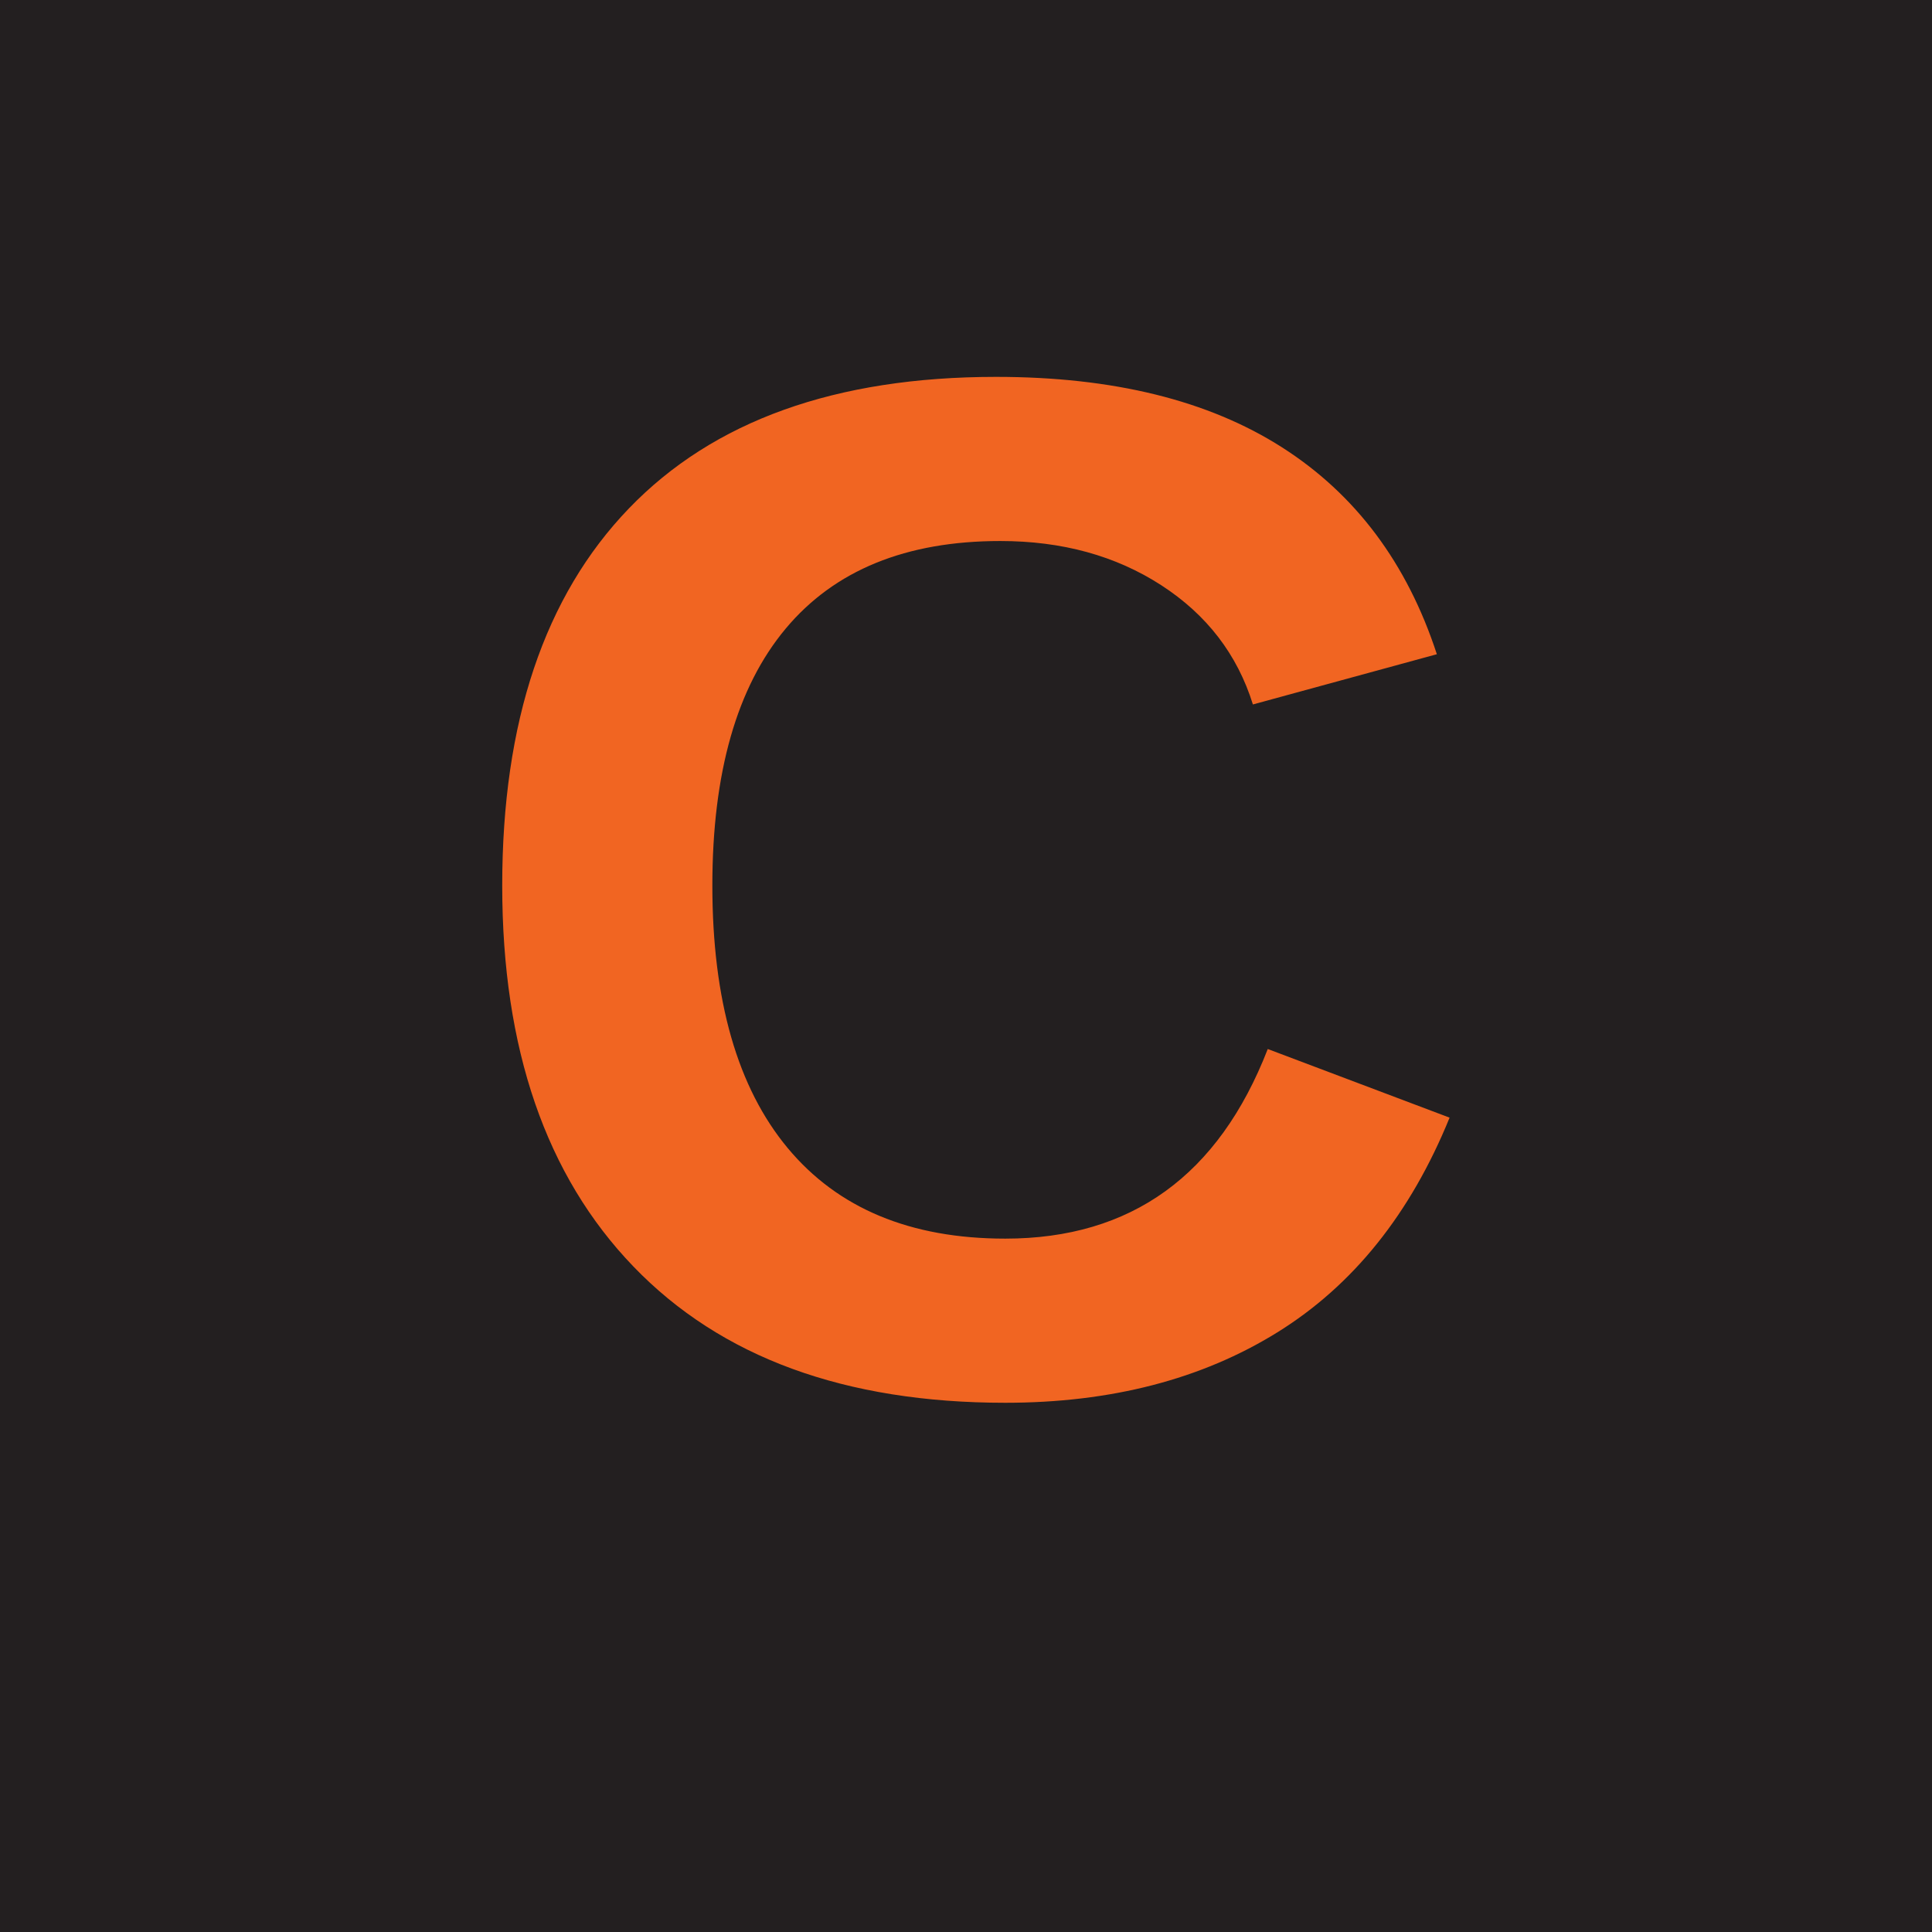
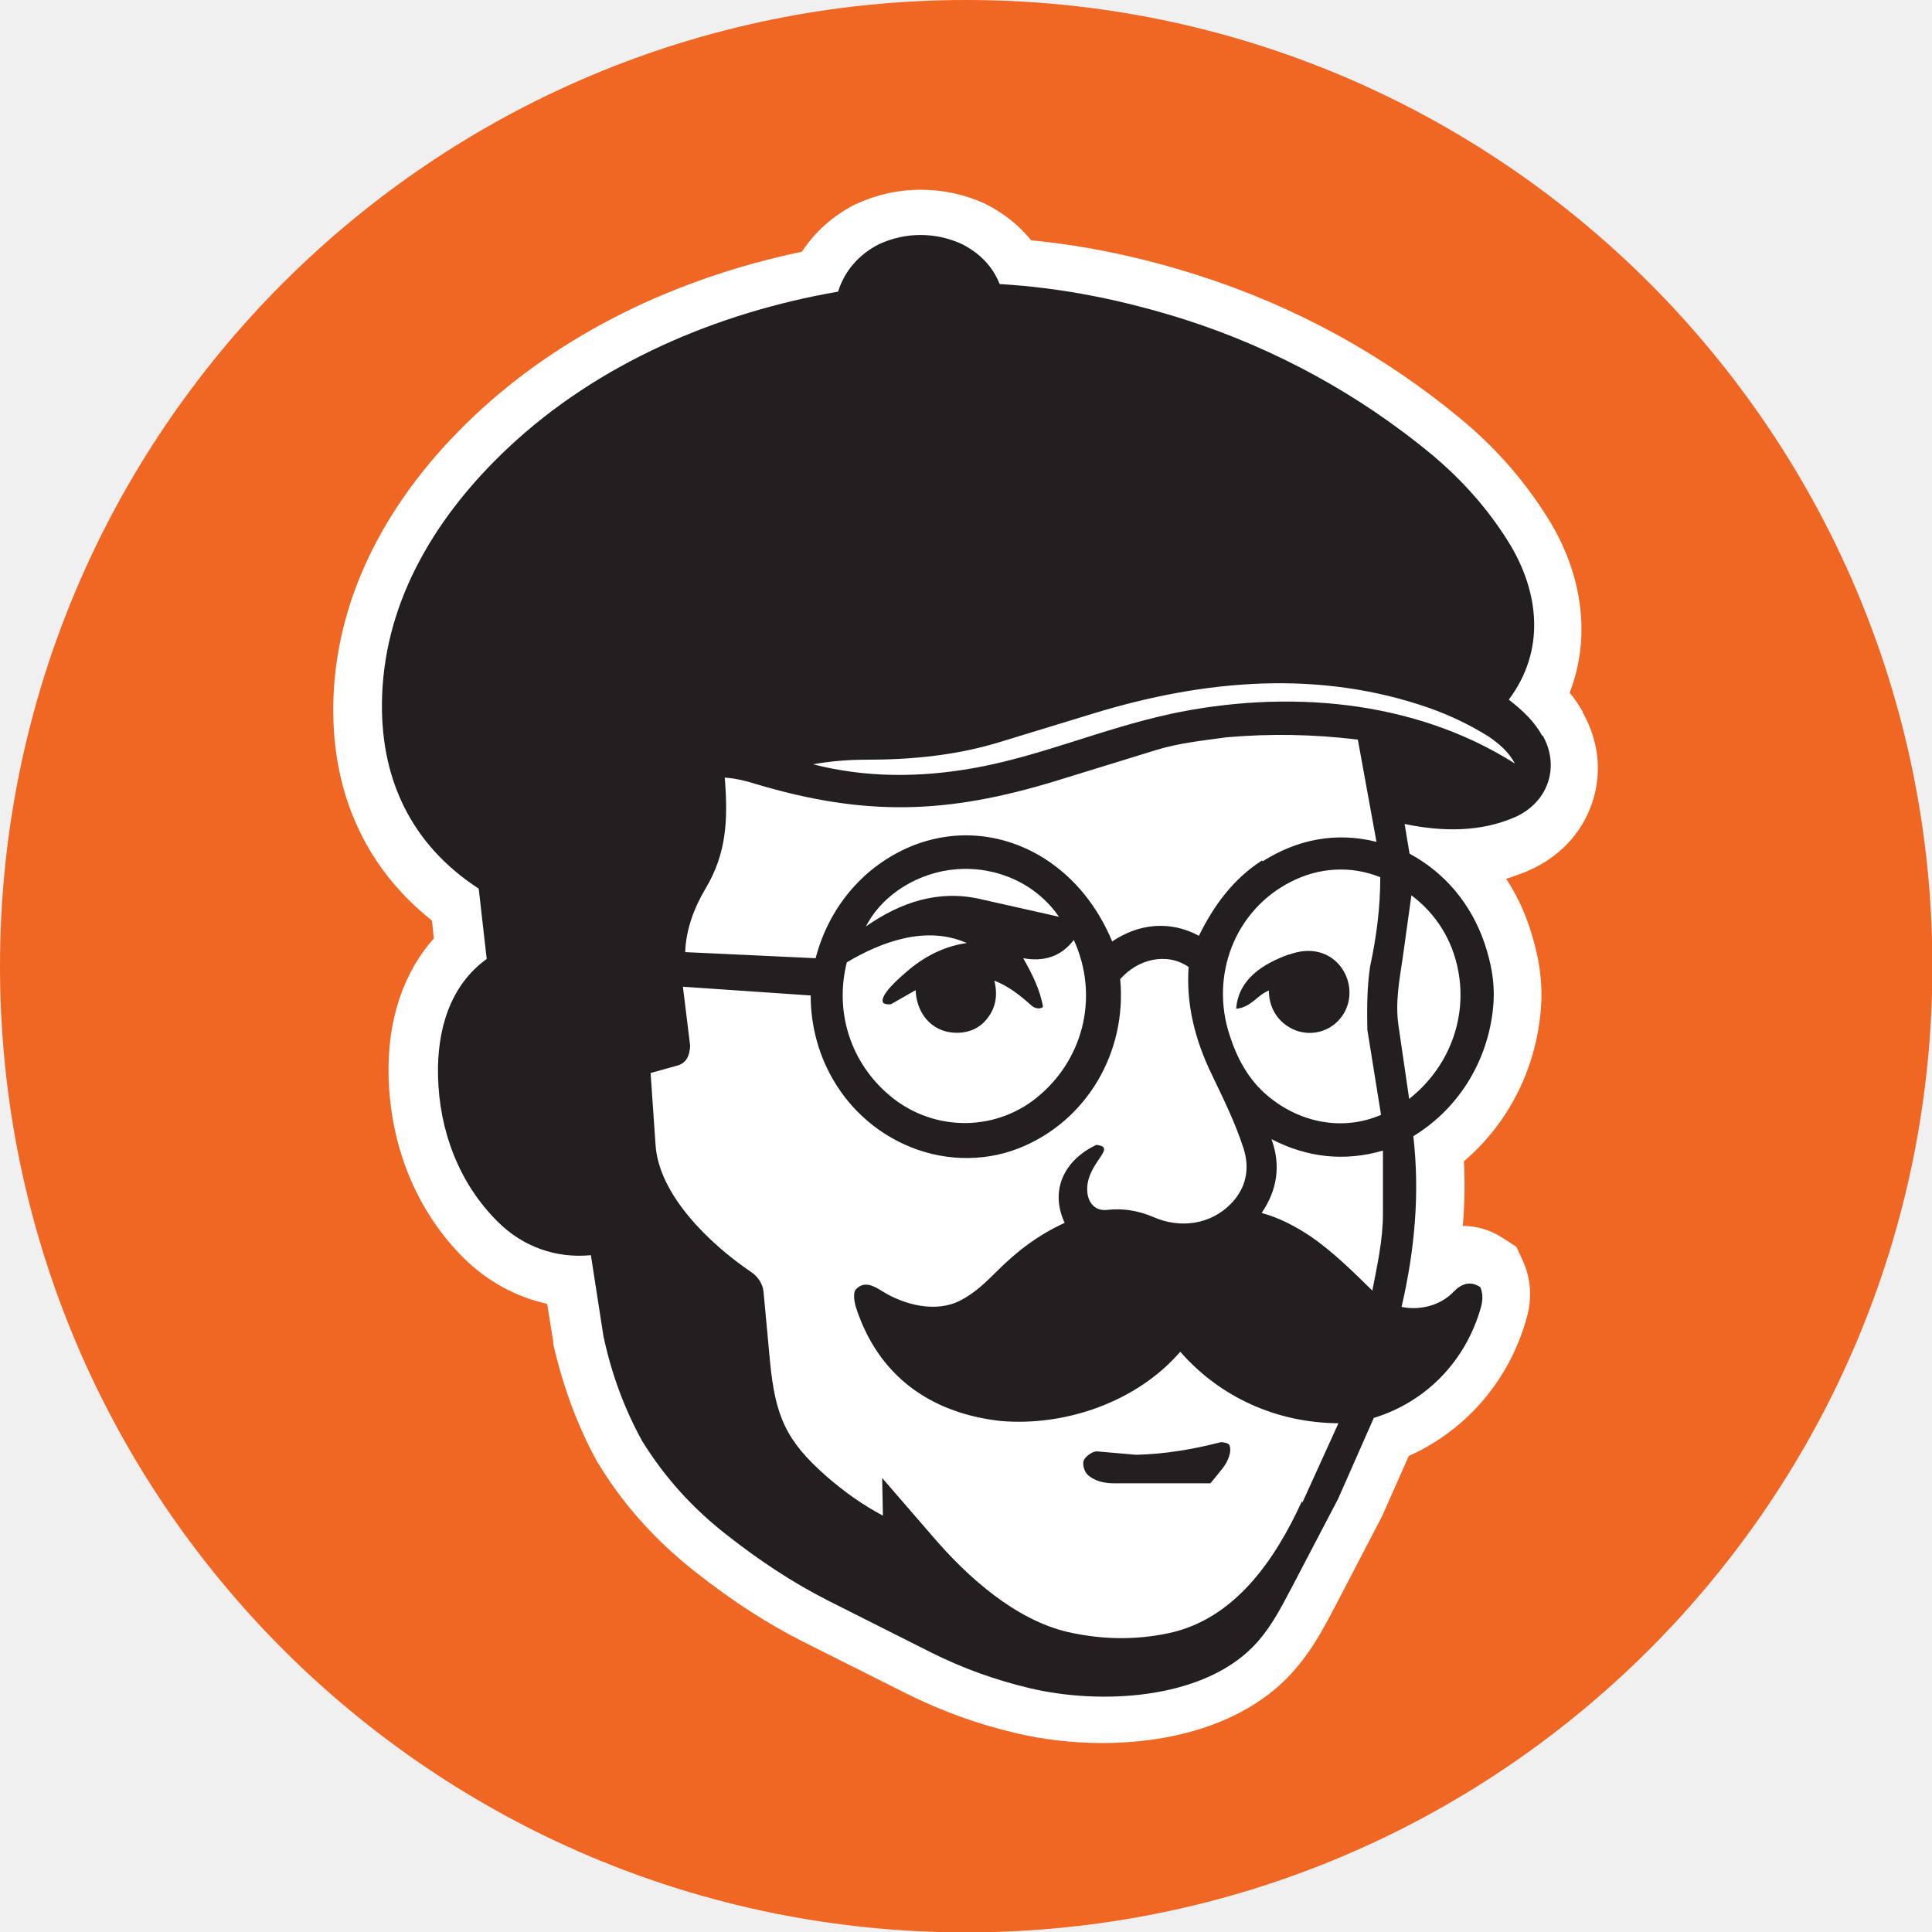
- <svg xmlns="http://www.w3.org/2000/svg" viewBox="0 0 512 512">
-   <rect width="512" height="512" fill="#231f20" />
-   <text x="256" y="368" text-anchor="middle" font-family="system-ui, -apple-system, 'Helvetica Neue', Arial, sans-serif" font-size="384" font-weight="800" fill="#f16522">C</text>
+ <svg xmlns="http://www.w3.org/2000/svg" id="Layer_1" version="1.1" viewBox="0 0 508.1 508.1">
+   <defs>
+     <style>
+       .st0 {
+         fill: #231f20;
+       }
+ 
+       .st1 {
+         fill: #f06724;
+       }
+ 
+       .st2 {
+         fill: #fff;
+       }
+     </style>
+   </defs>
+   <circle class="st1" cx="254.1" cy="254.1" r="254.1" />
+   <g>
+     <path class="st2" d="M416.2,187.1c-1-1.7-2.1-3.4-3.4-4.9,5.6-14.4,3.6-31-5.7-45.9-6.2-9.9-13.7-18.5-23-26.2-20.4-16.9-43.5-29.5-68.7-37.6-15.3-4.9-29.8-7.9-44.2-9.3-3.1-3.8-7-7-11.7-9.4l-.6-.3c-5.3-2.4-11-3.6-16.8-3.6s-11.4,1.2-16.8,3.7l-.5.2c-5.8,3-10.5,7.2-13.9,12.4-33.9,7.1-63.5,21.9-85.9,42.9-23.4,22-36.3,47.7-37.3,74.3-.9,24.3,8.1,44.6,25.9,58.7l.5,4.7c-8.1,9.1-12.3,21.7-11.9,36.4.5,18.6,7.5,35.5,19.8,47.7,6.2,6.1,13.7,10.2,21.9,12l1.6,9.9v.7c2.6,11.2,6.3,21.4,11.7,31.2l.4.6c6.7,10.9,15.1,20.1,25.4,28.2,9.8,7.7,18.8,13.5,28.3,18.3l27.1,13.6c9.2,4.6,18.6,8,28.8,10.4,7.1,1.7,15,2.6,22.6,2.6,20.4,0,37.7-6,48.6-17,6-6.1,9.5-12.8,12.6-18.7l12.5-24,7-15.8c15.2-6.8,26.5-20,31-36.3,1.5-5.2,1.1-10.4-1-15l-1.7-3.7-3.4-2.2c-3.3-2.2-7-3.3-10.7-3.3.5-5.7.6-11.4.3-17,12-10.2,19.3-25,20.3-41,.4-6.7-.6-13.2-3.1-20.7-1.5-4.5-3.6-8.8-6.1-12.6,2-.6,3.9-1.3,5.8-2.1,8.1-3.5,14.1-9.8,16.8-17.8,2.7-7.9,1.8-16.4-2.5-23.9Z" />
+     <g>
+       <path class="st0" d="M405.6,193.5c-2.1-3.8-5.2-6.7-8.8-9.5,9.7-12.9,8.1-28.3-.1-41.5-5.5-8.8-12.2-16.3-20.2-23-19.1-15.8-41.1-27.8-64.7-35.4-16.1-5.1-32.1-8.4-48.9-9.4-1.9-4.8-5.4-8.2-9.9-10.5-7-3.2-14.8-3.2-21.8,0-5.1,2.6-9,6.8-10.8,12.5-31.8,5.5-63.1,18.8-86.8,41.1-18.4,17.3-32.2,39.4-33.1,65.1-.8,21.4,7.4,39.1,25.4,50.8l2.1,18.5c-9.7,7-13.1,18.7-12.8,30.8.3,14.3,5.5,28.2,15.7,38.3,6.6,6.6,15.4,9.7,24.5,8.8l3.3,21.3c2.1,9.8,5.4,18.9,10.2,27.6,6,9.7,13.4,17.8,22.4,24.8,8.3,6.5,16.8,12.2,26.2,17l27.4,13.8c8.4,4.2,16.8,7.2,26,9.4,18.7,4.4,44.8,2.9,58.4-10.7,4.5-4.5,7.3-9.9,10.2-15.4l12.4-23.7,9.4-21.3c14-4.3,24.3-15.2,28.2-29.2.5-1.8.5-3.6-.2-5.2-2.7-1.8-5.1-.8-7.1,1.3-3.4,3.6-9,4.9-13.6,3.9,3.5-15.1,4.8-29.8,3.1-44.9,12.5-7.6,20.2-20.9,21.1-35.4.3-5.4-.7-10.3-2.4-15.4-3.5-10.2-10.3-18.4-19.7-23.5l-1.3-7.8c10.1,2.1,19.9,2.1,28.8-1.7,8.9-3.8,12.2-13.3,7.5-21.6ZM359.6,270.8l3.6,22.4c-10.2,4.4-21.5,2-29.8-5-5-4.2-8-9.7-10-15.9-5.2-15.7,1.3-32.9,16.1-40.4,7.4-3.8,15.8-4.3,23.5-1.2,0,8.1-1,15.7-2.7,23.6-.8,5.5-.8,10.9-.7,16.5ZM331.9,226.3c-7.5,4.8-12.6,11.7-16.6,19.8-7.6-4.1-15.9-3.2-22.8,1.5-3.8-9.1-9.7-16.6-17.8-21.8-11.1-7-24.3-8.1-36.3-2.7-11.9,5.4-20.5,15.9-23.9,28.9l-34.3-1.6c.2-5.9,2.3-11.6,5.4-16.8,5.5-9.2,5.9-18.2,5-29.1,2.8.2,5.4.8,8.2,1.7,28.9,8.6,50.3,7.9,78.8-.8l26.3-8.1c6.1-1.9,12.2-2.5,18.7-3.4,11.6-1,22.7-.8,34.5.6l4.9,26.9c-10.7-2.7-20.9-.6-29.9,5.1ZM254.3,248c-5.6.8-10.6,3.2-15.1,6.9-3,2.5-7.8,6.8-7,8.7.2.5,1.8.7,2.3.4l6.3-3.6c.2,5.4,3.4,10,8.6,11,3.7.7,7.3-.3,9.6-2.8,2.6-2.8,3.6-6.3,2.5-10.7,3.6,1.4,6.6,3.7,9.6,6.4.8.8,2.3,1.3,3.2.5-.8-4.7-3-8.9-5.2-12.8,5.6,1,10-.5,13.3-4.8,6.5,14.2,2.9,30.4-8.6,40.5-11.2,10-28,10.2-39.6.6-10.4-8.6-14.8-22-11.5-35.2,9.2-5.5,20.8-9.7,31.3-5.2ZM227.6,243.9c4.5-9,14.4-14.6,24-15.3,10.6-.8,20.9,3.8,26.9,12.5l-20.9-4.7c-10.8-2.4-20.7.8-30.1,7.4ZM342.4,394.8c-7.1,15.5-17.7,31-35,34.7-8.9,1.9-17.8,1.7-26.6-.3-13.7-3.2-26.2-14.3-35.3-24.9l-13.5-15.6.2,9.9c-5.3-2.8-10.2-6.3-14.8-10.3-10.7-9.4-13.5-15.8-14.9-30.3l-1.7-18.3c-.2-2.1-1.5-4-3.3-5.2-10.9-7.4-24.3-20.3-25.1-33.5l-1.3-18.8,6.8-1.9c2.6-.6,3.5-2.7,3.6-5.3l-1.9-15.5,33.6,2.3c0,16.8,9.3,32.1,24.5,39.1,9.5,4.4,20.5,4.9,30.2,1.1,18-7.1,28.5-25.4,26.7-44.5,4.6-5.2,12.1-7.2,18-3.2-.7,9.8,1.7,19.2,6,28.1,3.1,6.5,6.2,12.7,8.4,19.5,1.8,5.5.7,10.6-3.3,14.7-5.3,5.4-13.2,6.6-20.3,3.5-3.9-1.7-8.1-2.4-12.3-1.9-2.8.3-4.7-1.5-5.1-4.3-1-7.8,8.4-12.2,2.3-12.8-8.4,4-12.3,11.9-8.3,20.5-7,3.2-12.6,7.5-17.9,12.8-2.9,2.9-5.8,5.7-9.5,7.6-6.3,3.3-14.7,1.3-20.7-2.5-2.1-1.3-4.7-2.8-6.9-.3-.7.9-.3,3.3.1,4.6,5.8,17.9,19.4,27.8,38,29.9,17,1.5,35.9-5,47.3-18.2,10.5,12,25.4,18.7,41.6,18.8l-9.5,20.9ZM360.9,339.4c-5.6-5.5-10.4-10.2-16.3-14.3-4-2.6-8-4.8-12.8-6.1,4.1-6,5.1-12.5,2.6-19.4,9.5,4.9,19.3,5.9,29.3,3v16.7c0,6.8-1.5,13.4-2.8,20.2ZM371.1,235.4c6.5,4.8,10.9,11.8,12.4,19.9,2.4,12.6-2.5,25.5-12.9,33.7l-2.8-19.2c-.9-6.1.2-11.9,1.1-17.9l2.3-16.5ZM307.7,187.8c-18,3.9-33.8,11-51.6,14.2-14.1,2.5-28.2,2.6-42.3-1,4.6-.8,9.1-1.2,13.8-1.2,12.1,0,23.7-1.1,35.2-4.6l25.2-7.7c29-8.8,59-11.4,87.9-1.3,5.6,2,10.6,4.4,15.6,7.5,2.7,1.9,5.2,3.9,6.9,7.1-26.8-17-60.4-19.5-90.8-13Z" />
+       <path class="st0" d="M288.6,381.7c-1.3-.1-3.2,1.4-3.6,2.4-.4,1.1.2,3.1,1.2,3.9,1.9,1.6,4.3,2.1,7,2.1h25.1c0,.1,3.2-3.9,3.2-3.9,1.3-1.6,2.6-4.4,1.8-6.2-.2-.5-1.9-.8-2.3-.7-7.4,1.9-14.6,3.1-22.2,3.3l-10.3-.9Z" />
+       <path class="st0" d="M339,251c-6.7,2.4-13.3,6.4-13.9,14.3,4-.4,5.5-3.6,8.6-4.8,0,4.7,2.5,8.4,6.4,10.2,3.9,1.8,8.6,1,11.7-2.1,3.9-3.9,4-9.9,1-14.1-3.2-4.4-8.5-5.4-13.6-3.5Z" />
+     </g>
+   </g>
</svg>
